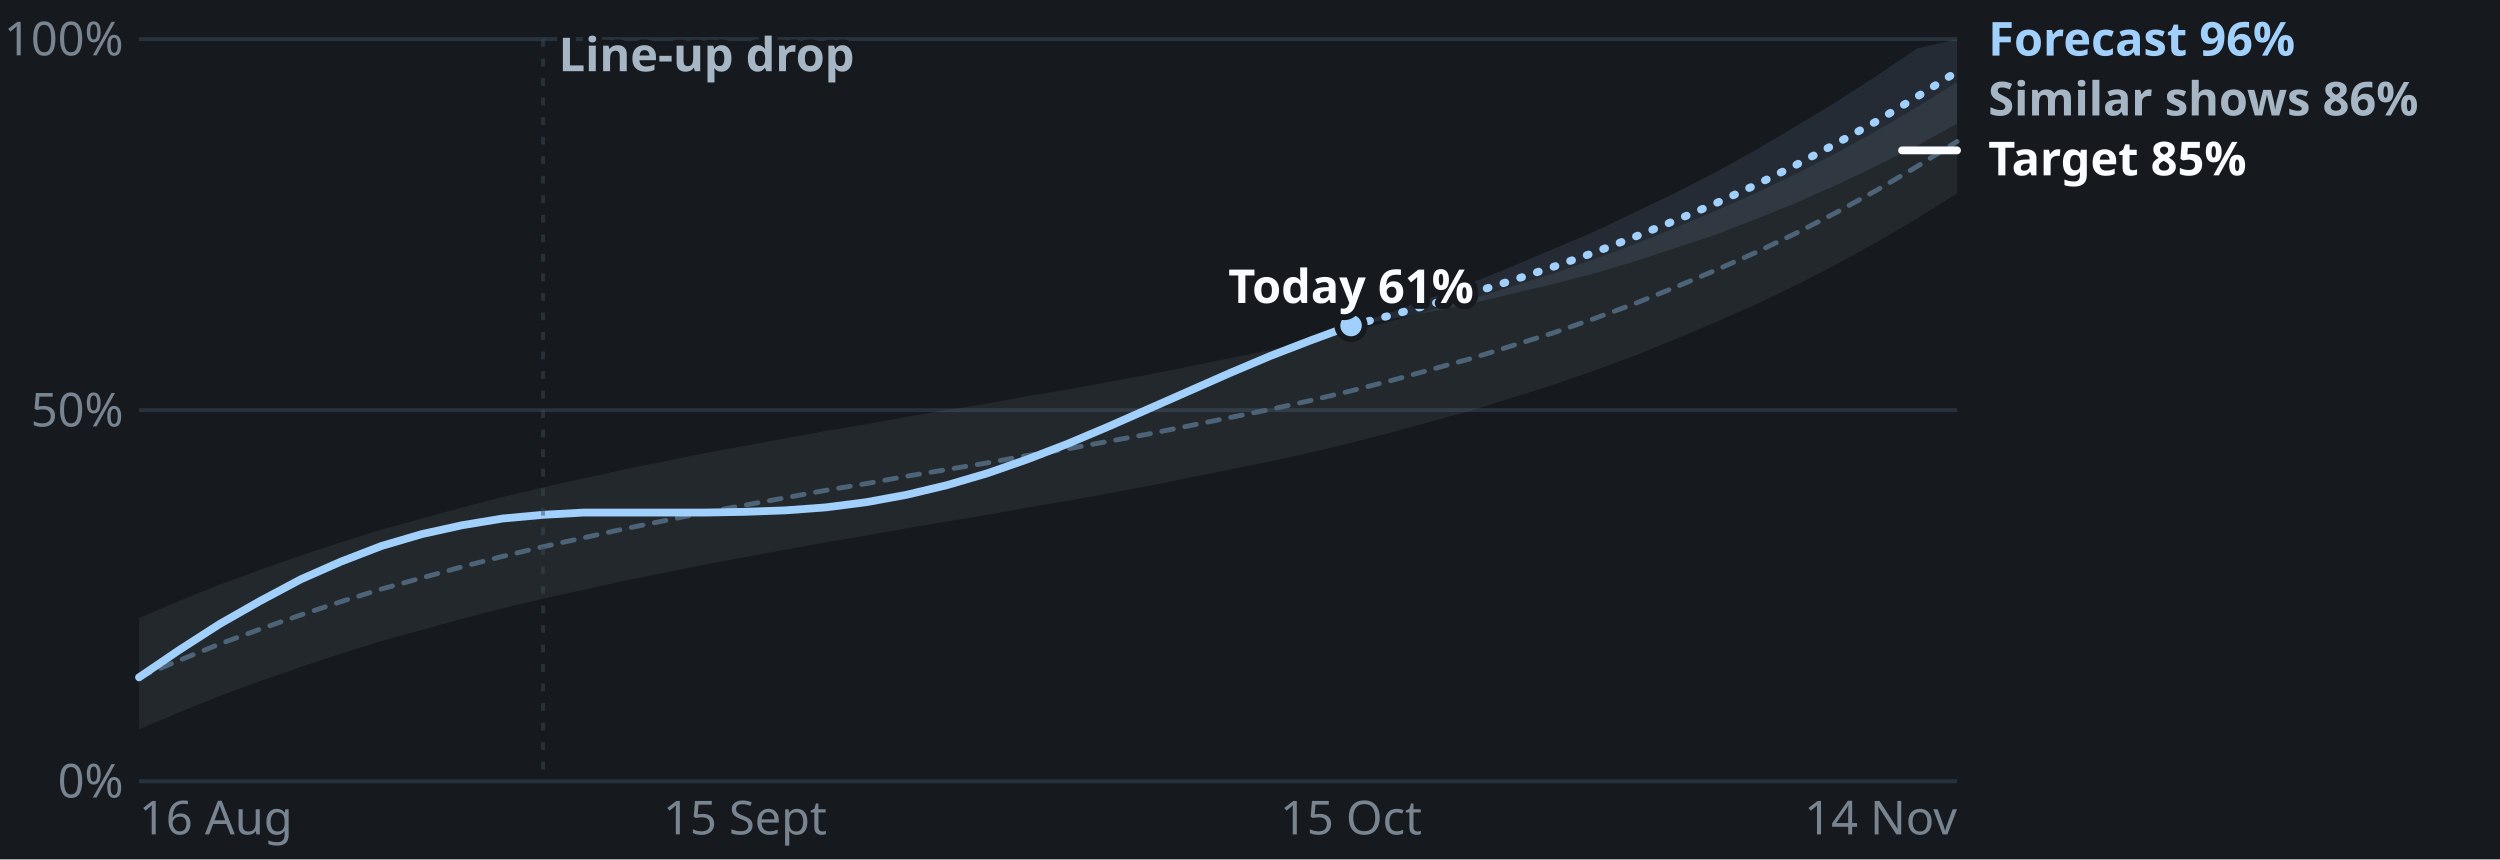
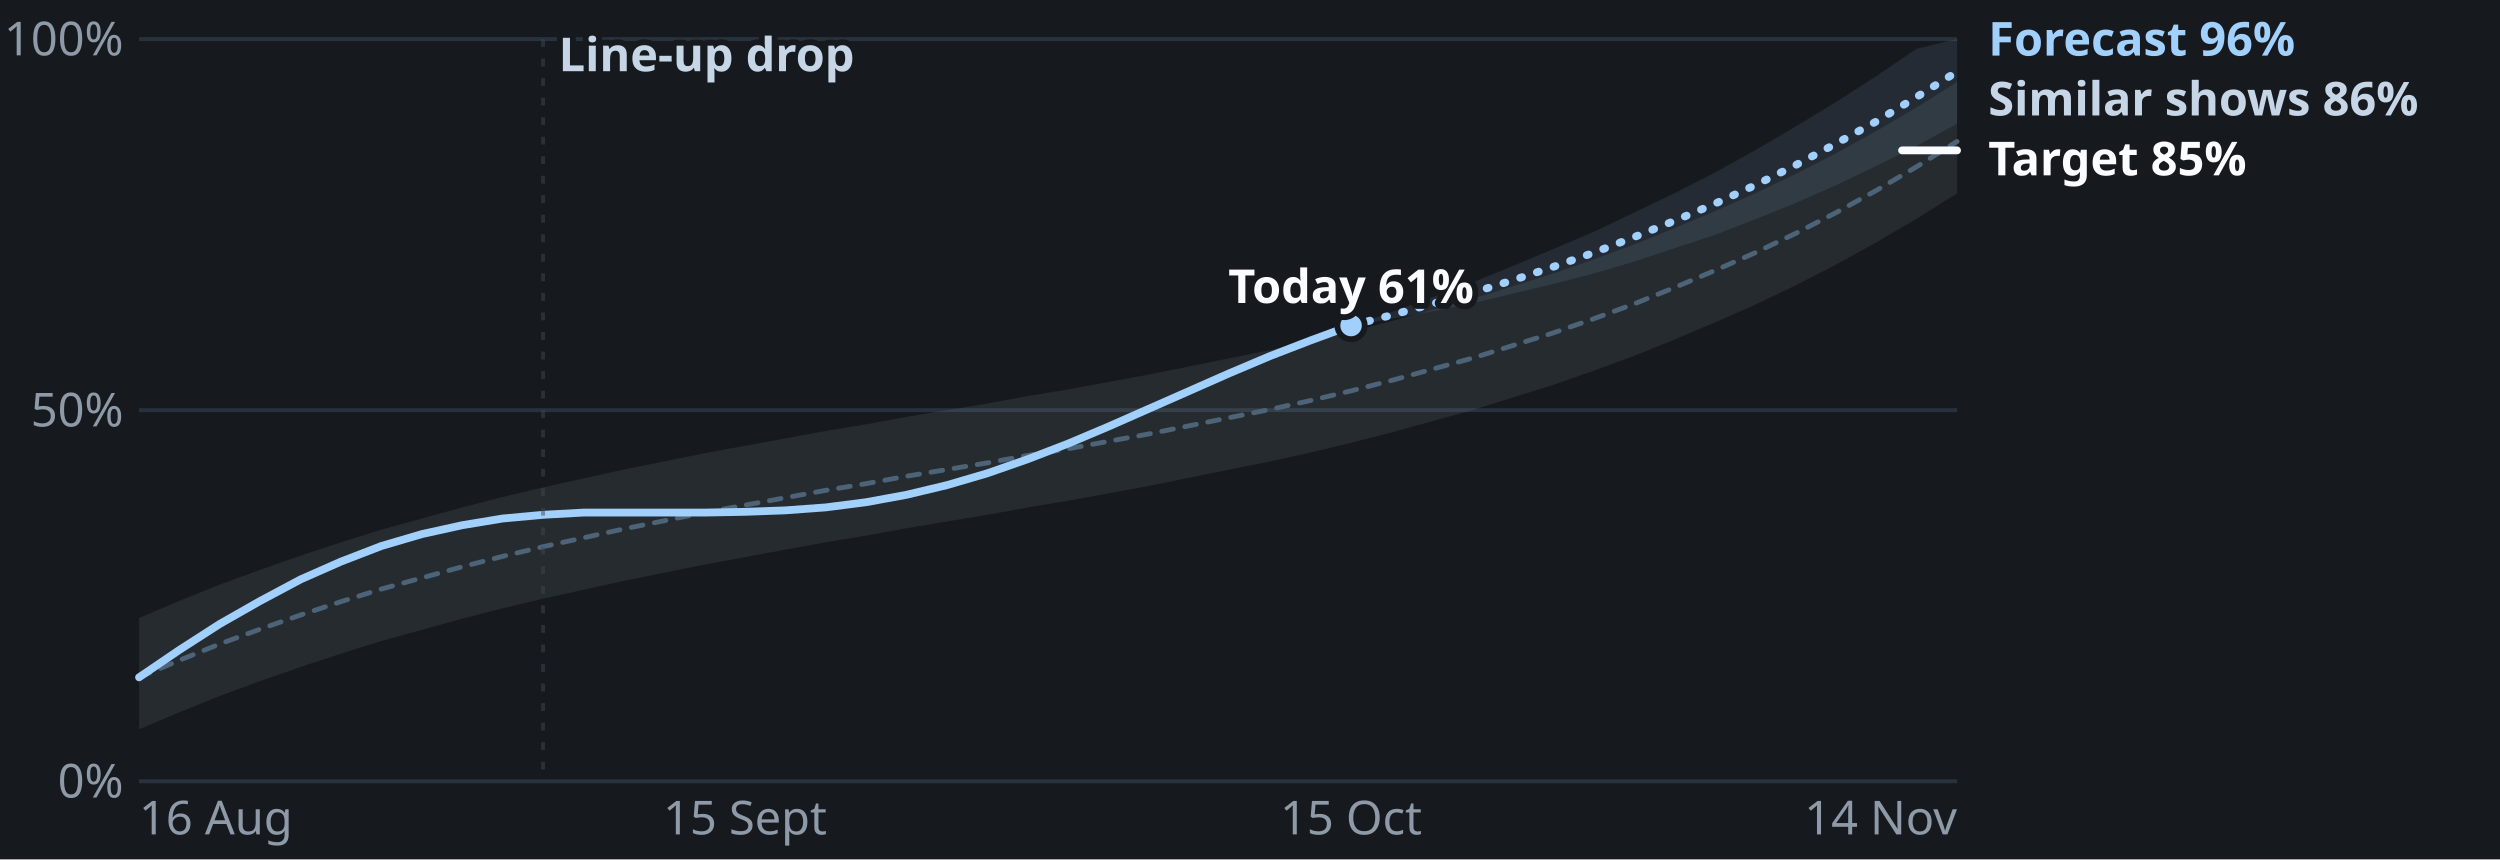
- <svg xmlns="http://www.w3.org/2000/svg" class="ts-chart" width="640" height="220" viewBox="0 0 640 220" role="img" aria-roledescription="chart" aria-label="Tracking ahead of similar shows, forecast to reach 96%" style="font-family:Intermission,system-ui,sans-serif;font-size:12px;font-variant-numeric:tabular-nums;color:#a6b6c5;background:#161a1e;display:block;overflow:visible">
+ <svg xmlns="http://www.w3.org/2000/svg" class="ts-chart" width="640" height="220" viewBox="0 0 640 220" role="img" aria-roledescription="chart" aria-label="Tracking ahead of similar shows, forecast to reach 96%" style="font-family:Intermission,system-ui,sans-serif;font-size:12px;font-variant-numeric:tabular-nums;color:#c6d6e6;background:#161a1e;display:block;overflow:visible">
  <style>[data-ts-key^="label-"]{paint-order:stroke;stroke:#161a1e;stroke-width:3px;stroke-linejoin:round}</style>
  <rect x="0" y="0" width="640" height="220" fill="#161a1e" />
  <g data-ts-key="grid" class="ts-chart__grid" aria-hidden="true" stroke="#28323c" stroke-opacity="0.11" stroke-width="1">
    <line data-ts-key="y-grid:number:0" stroke="#28323c" stroke-opacity="1" x1="35.6" y1="200" x2="501" y2="200" />
    <line data-ts-key="y-grid:number:0.5" stroke="#28323c" stroke-opacity="1" x1="35.6" y1="105" x2="501" y2="105" />
    <line data-ts-key="y-grid:number:1" stroke="#28323c" stroke-opacity="1" x1="35.6" y1="10" x2="501" y2="10" />
  </g>
  <g data-ts-key="marks" class="ts-chart__marks">
    <g data-ts-key="band" class="ts-chart__area" aria-hidden="true">
-       <path data-ts-key="band:object:null:segment:0" fill="#a6b6c5" fill-opacity="0.09" d="M35.6,158.2L45.94,153.83L56.28,149.65L66.63,145.85L76.97,142.24L87.31,138.82L97.65,135.59L108,132.74L118.34,129.89L128.68,127.23L139.02,124.76L149.36,122.48L159.71,120.2L170.05,118.11L180.39,116.02L190.73,114.12L201.08,112.22L211.42,110.32L221.76,108.61L232.1,106.71L242.44,105L252.79,103.29L263.13,101.39L273.47,99.68L283.81,97.78L294.16,95.88L304.5,93.79L314.84,91.7L325.18,89.61L335.52,87.33L345.87,84.86L356.21,82.2L366.55,79.35L376.89,76.5L387.24,73.27L397.58,70.04L407.92,66.43L418.26,62.63L428.6,58.45L438.95,54.08L449.29,49.52L459.63,44.58L469.97,39.26L480.32,33.56L490.66,27.48L501,21.02L501,49.52L490.66,55.98L480.32,62.06L469.97,67.76L459.63,73.08L449.29,78.02L438.95,82.58L428.6,86.95L418.26,91.13L407.92,94.93L397.58,98.54L387.24,101.77L376.89,105L366.55,107.85L356.21,110.7L345.87,113.36L335.52,115.83L325.18,118.11L314.84,120.2L304.5,122.29L294.16,124.38L283.81,126.28L273.47,128.18L263.13,129.89L252.79,131.79L242.44,133.5L232.1,135.21L221.76,137.11L211.42,138.82L201.08,140.72L190.73,142.62L180.39,144.52L170.05,146.61L159.71,148.7L149.36,150.98L139.02,153.26L128.68,155.73L118.34,158.39L108,161.24L97.65,164.09L87.31,167.32L76.97,170.74L66.63,174.35L56.28,178.15L45.94,182.33L35.6,186.7Z" vector-effect="non-scaling-stroke" />
+       <path data-ts-key="band:object:null:segment:0" fill="#c6d6e6" fill-opacity="0.09" d="M35.6,158.2L45.94,153.83L56.28,149.65L66.63,145.85L76.97,142.24L87.31,138.82L97.65,135.59L108,132.74L118.34,129.89L128.68,127.23L139.02,124.76L149.36,122.48L159.71,120.2L170.05,118.11L180.39,116.02L190.73,114.12L201.08,112.22L211.42,110.32L221.76,108.61L232.1,106.71L242.44,105L252.79,103.29L263.13,101.39L273.47,99.68L283.81,97.78L294.16,95.88L304.5,93.79L314.84,91.7L325.18,89.61L335.52,87.33L345.87,84.86L356.21,82.2L366.55,79.35L376.89,76.5L387.24,73.27L397.58,70.04L407.92,66.43L418.26,62.63L428.6,58.45L438.95,54.08L449.29,49.52L459.63,44.58L469.97,39.26L480.32,33.56L490.66,27.48L501,21.02L501,49.52L490.66,55.98L480.32,62.06L469.97,67.76L459.63,73.08L449.29,78.02L438.95,82.58L428.6,86.95L418.26,91.13L407.92,94.93L397.58,98.54L387.24,101.77L376.89,105L366.55,107.85L356.21,110.7L345.87,113.36L335.52,115.83L325.18,118.11L314.84,120.2L304.5,122.29L294.16,124.38L283.81,126.28L273.47,128.18L263.13,129.89L252.79,131.79L242.44,133.5L232.1,135.21L221.76,137.11L211.42,138.82L201.08,140.72L190.73,142.62L180.39,144.52L170.05,146.61L159.71,148.7L149.36,150.98L139.02,153.26L128.68,155.73L118.34,158.39L108,161.24L97.65,164.09L87.31,167.32L76.97,170.74L66.63,174.35L56.28,178.15L45.94,182.33L35.6,186.7Z" vector-effect="non-scaling-stroke" />
    </g>
    <g data-ts-key="median:object:null" class="ts-chart__line" aria-hidden="true">
      <path data-ts-key="median:object:null:segment:0" fill="none" stroke="#4d6377" stroke-width="1.25" stroke-linecap="round" stroke-linejoin="round" stroke-dasharray="3 3" d="M35.6,173.4L45.94,169.03L56.28,164.85L66.63,161.05L76.97,157.44L87.31,154.02L97.65,150.79L108,147.94L118.34,145.09L128.68,142.43L139.02,139.96L149.36,137.68L159.71,135.4L170.05,133.31L180.39,131.22L190.73,129.32L201.08,127.42L211.42,125.52L221.76,123.81L232.1,121.91L242.44,120.2L252.79,118.49L263.13,116.59L273.47,114.88L283.81,112.98L294.16,111.08L304.5,108.99L314.84,106.9L325.18,104.81L335.52,102.53L345.87,100.06L356.21,97.4L366.55,94.55L376.89,91.7L387.24,88.47L397.58,85.24L407.92,81.63L418.26,77.83L428.6,73.65L438.95,69.28L449.29,64.72L459.63,59.78L469.97,54.46L480.32,48.76L490.66,42.68L501,36.22" vector-effect="non-scaling-stroke" />
    </g>
    <g data-ts-key="series-1:string:4:Sold" class="ts-chart__line" aria-hidden="true">
      <path data-ts-key="series-1:string:4:Sold:segment:0" fill="none" stroke="#a1d0fc" stroke-width="2" stroke-linecap="round" stroke-linejoin="round" d="M35.6,173.4L45.94,166.37L56.28,159.72L66.63,153.83L76.97,148.32L87.31,143.76L97.65,139.77L108,136.73L118.34,134.45L128.68,132.74L139.02,131.79L149.36,131.22L159.71,131.22L170.05,131.22L180.39,131.22L190.73,131.03L201.08,130.65L211.42,129.89L221.76,128.56L232.1,126.66L242.44,124.19L252.79,121.15L263.13,117.54L273.47,113.55L283.81,109.18L294.16,104.62L304.5,100.06L314.84,95.5L325.18,91.13L335.52,87.14L345.87,83.34" vector-effect="non-scaling-stroke" />
    </g>
    <g data-ts-key="cone" class="ts-chart__area" aria-hidden="true">
      <path data-ts-key="cone:object:null:segment:0" fill="#a1d0fc" fill-opacity="0.1" d="M345.87,83.34L356.21,79.92L366.55,76.12L376.89,72.32L387.24,68.14L397.58,63.77L407.92,59.4L418.26,54.46L428.6,49.52L438.95,44.2L449.29,38.5L459.63,32.42L469.97,26.15L480.32,19.5L490.66,12.47L501,10L501,31.66L490.66,37.36L480.32,42.49L469.97,47.43L459.63,51.99L449.29,56.17L438.95,60.16L428.6,63.58L418.26,67L407.92,70.04L397.58,72.7L387.24,75.17L376.89,77.64L366.55,79.73L356.21,81.63L345.87,83.34Z" vector-effect="non-scaling-stroke" />
    </g>
    <g data-ts-key="forecast-1:string:4:Sold" class="ts-chart__line" aria-hidden="true">
      <path data-ts-key="forecast-1:string:4:Sold:segment:0" fill="none" stroke="#a1d0fc" stroke-width="2" stroke-linecap="round" stroke-linejoin="round" stroke-dasharray="0.5 4" d="M345.87,83.34L356.21,80.68L366.55,77.83L376.89,74.98L387.24,71.75L397.58,68.33L407.92,64.72L418.26,60.73L428.6,56.55L438.95,52.18L449.29,47.43L459.63,42.3L469.97,36.79L480.32,31.09L490.66,24.82L501,18.36" vector-effect="non-scaling-stroke" />
    </g>
    <g data-ts-key="target" class="ts-chart__link" aria-hidden="true">
      <line data-ts-key="target:object:null:number:0" fill="none" stroke="#fafcff" stroke-width="2" stroke-linecap="round" stroke-linejoin="round" x1="486.93" y1="38.5" x2="501" y2="38.5" />
    </g>
    <g data-ts-key="today" class="ts-chart__dot" aria-hidden="true">
      <circle data-ts-key="today:object:null:number:1792022400000" fill="#a1d0fc" stroke="#161a1e" stroke-width="1.5" cx="345.87" cy="83.34" r="3.5" />
    </g>
    <g data-ts-key="label-today" class="ts-chart__text" aria-hidden="true">
      <text data-ts-key="label-today:object:null:number:1792022400000" fill="#fafcff" x="345.87" y="73.34" text-anchor="middle" dominant-baseline="middle" font-size="12" font-weight="600" font-family="inherit">Today 61%</text>
    </g>
    <g data-ts-key="annotation-rules" class="ts-chart__rule ts-chart__rule-x" aria-hidden="true">
      <line data-ts-key="annotation-rules:number:1788566400000:0" stroke="#3a4957" stroke-opacity="0.5" stroke-width="1" stroke-dasharray="2 3" x1="139.02" y1="10" x2="139.02" y2="200" />
    </g>
    <g data-ts-key="label-annotations" class="ts-chart__text" aria-hidden="true">
-       <text data-ts-key="label-annotations:object:null:number:1788566400000" fill="#a6b6c5" x="143.02" y="14" text-anchor="start" dominant-baseline="middle" font-size="12" font-weight="600" font-family="inherit">Line-up drop</text>
+       <text data-ts-key="label-annotations:object:null:number:1788566400000" fill="#c6d6e6" x="143.02" y="14" text-anchor="start" dominant-baseline="middle" font-size="12" font-weight="600" font-family="inherit">Line-up drop</text>
    </g>
    <g data-ts-key="label-end" class="ts-chart__text" aria-hidden="true">
      <text data-ts-key="label-end:object:null:number:1" fill="#a1d0fc" x="509" y="10" text-anchor="start" dominant-baseline="middle" font-size="12" font-weight="600" font-family="inherit">Forecast 96%</text>
-       <text data-ts-key="label-end:object:null:number:0.9193548387096774" fill="#a6b6c5" x="509" y="25.32" text-anchor="start" dominant-baseline="middle" font-size="12" font-weight="600" font-family="inherit">Similar shows 86%</text>
+       <text data-ts-key="label-end:object:null:number:0.9193548387096774" fill="#c6d6e6" x="509" y="25.32" text-anchor="start" dominant-baseline="middle" font-size="12" font-weight="600" font-family="inherit">Similar shows 86%</text>
      <text data-ts-key="label-end:object:null:number:0.8387096774193549" fill="#fafcff" x="509" y="40.65" text-anchor="start" dominant-baseline="middle" font-size="12" font-weight="600" font-family="inherit">Target 85%</text>
    </g>
  </g>
  <g data-ts-key="axes" class="ts-chart__axes" aria-hidden="true">
-     <text data-ts-key="x-tick-label:number:1786838400000" fill="#a6b6c5" fill-opacity="0.68" x="35.6" y="213.6" text-anchor="start" font-size="12" font-family="inherit">16 Aug</text>
-     <text data-ts-key="x-tick-label:number:1789430400000" fill="#a6b6c5" fill-opacity="0.68" x="190.73" y="213.6" text-anchor="middle" font-size="12" font-family="inherit">15 Sept</text>
-     <text data-ts-key="x-tick-label:number:1792022400000" fill="#a6b6c5" fill-opacity="0.68" x="345.87" y="213.6" text-anchor="middle" font-size="12" font-family="inherit">15 Oct</text>
-     <text data-ts-key="x-tick-label:number:1794614400000" fill="#a6b6c5" fill-opacity="0.68" x="501" y="213.6" text-anchor="end" font-size="12" font-family="inherit">14 Nov</text>
-     <text data-ts-key="y-tick-label:number:0" fill="#a6b6c5" fill-opacity="0.68" x="31.6" y="200" text-anchor="end" dominant-baseline="middle" font-size="12" font-family="inherit">0%</text>
-     <text data-ts-key="y-tick-label:number:0.5" fill="#a6b6c5" fill-opacity="0.68" x="31.6" y="105" text-anchor="end" dominant-baseline="middle" font-size="12" font-family="inherit">50%</text>
-     <text data-ts-key="y-tick-label:number:1" fill="#a6b6c5" fill-opacity="0.68" x="31.6" y="10" text-anchor="end" dominant-baseline="middle" font-size="12" font-family="inherit">100%</text>
+     <text data-ts-key="x-tick-label:number:1786838400000" fill="#c6d6e6" fill-opacity="0.68" x="35.6" y="213.6" text-anchor="start" font-size="12" font-family="inherit">16 Aug</text>
+     <text data-ts-key="x-tick-label:number:1789430400000" fill="#c6d6e6" fill-opacity="0.68" x="190.73" y="213.6" text-anchor="middle" font-size="12" font-family="inherit">15 Sept</text>
+     <text data-ts-key="x-tick-label:number:1792022400000" fill="#c6d6e6" fill-opacity="0.68" x="345.87" y="213.6" text-anchor="middle" font-size="12" font-family="inherit">15 Oct</text>
+     <text data-ts-key="x-tick-label:number:1794614400000" fill="#c6d6e6" fill-opacity="0.68" x="501" y="213.6" text-anchor="end" font-size="12" font-family="inherit">14 Nov</text>
+     <text data-ts-key="y-tick-label:number:0" fill="#c6d6e6" fill-opacity="0.68" x="31.6" y="200" text-anchor="end" dominant-baseline="middle" font-size="12" font-family="inherit">0%</text>
+     <text data-ts-key="y-tick-label:number:0.5" fill="#c6d6e6" fill-opacity="0.68" x="31.6" y="105" text-anchor="end" dominant-baseline="middle" font-size="12" font-family="inherit">50%</text>
+     <text data-ts-key="y-tick-label:number:1" fill="#c6d6e6" fill-opacity="0.68" x="31.6" y="10" text-anchor="end" dominant-baseline="middle" font-size="12" font-family="inherit">100%</text>
  </g>
</svg>
